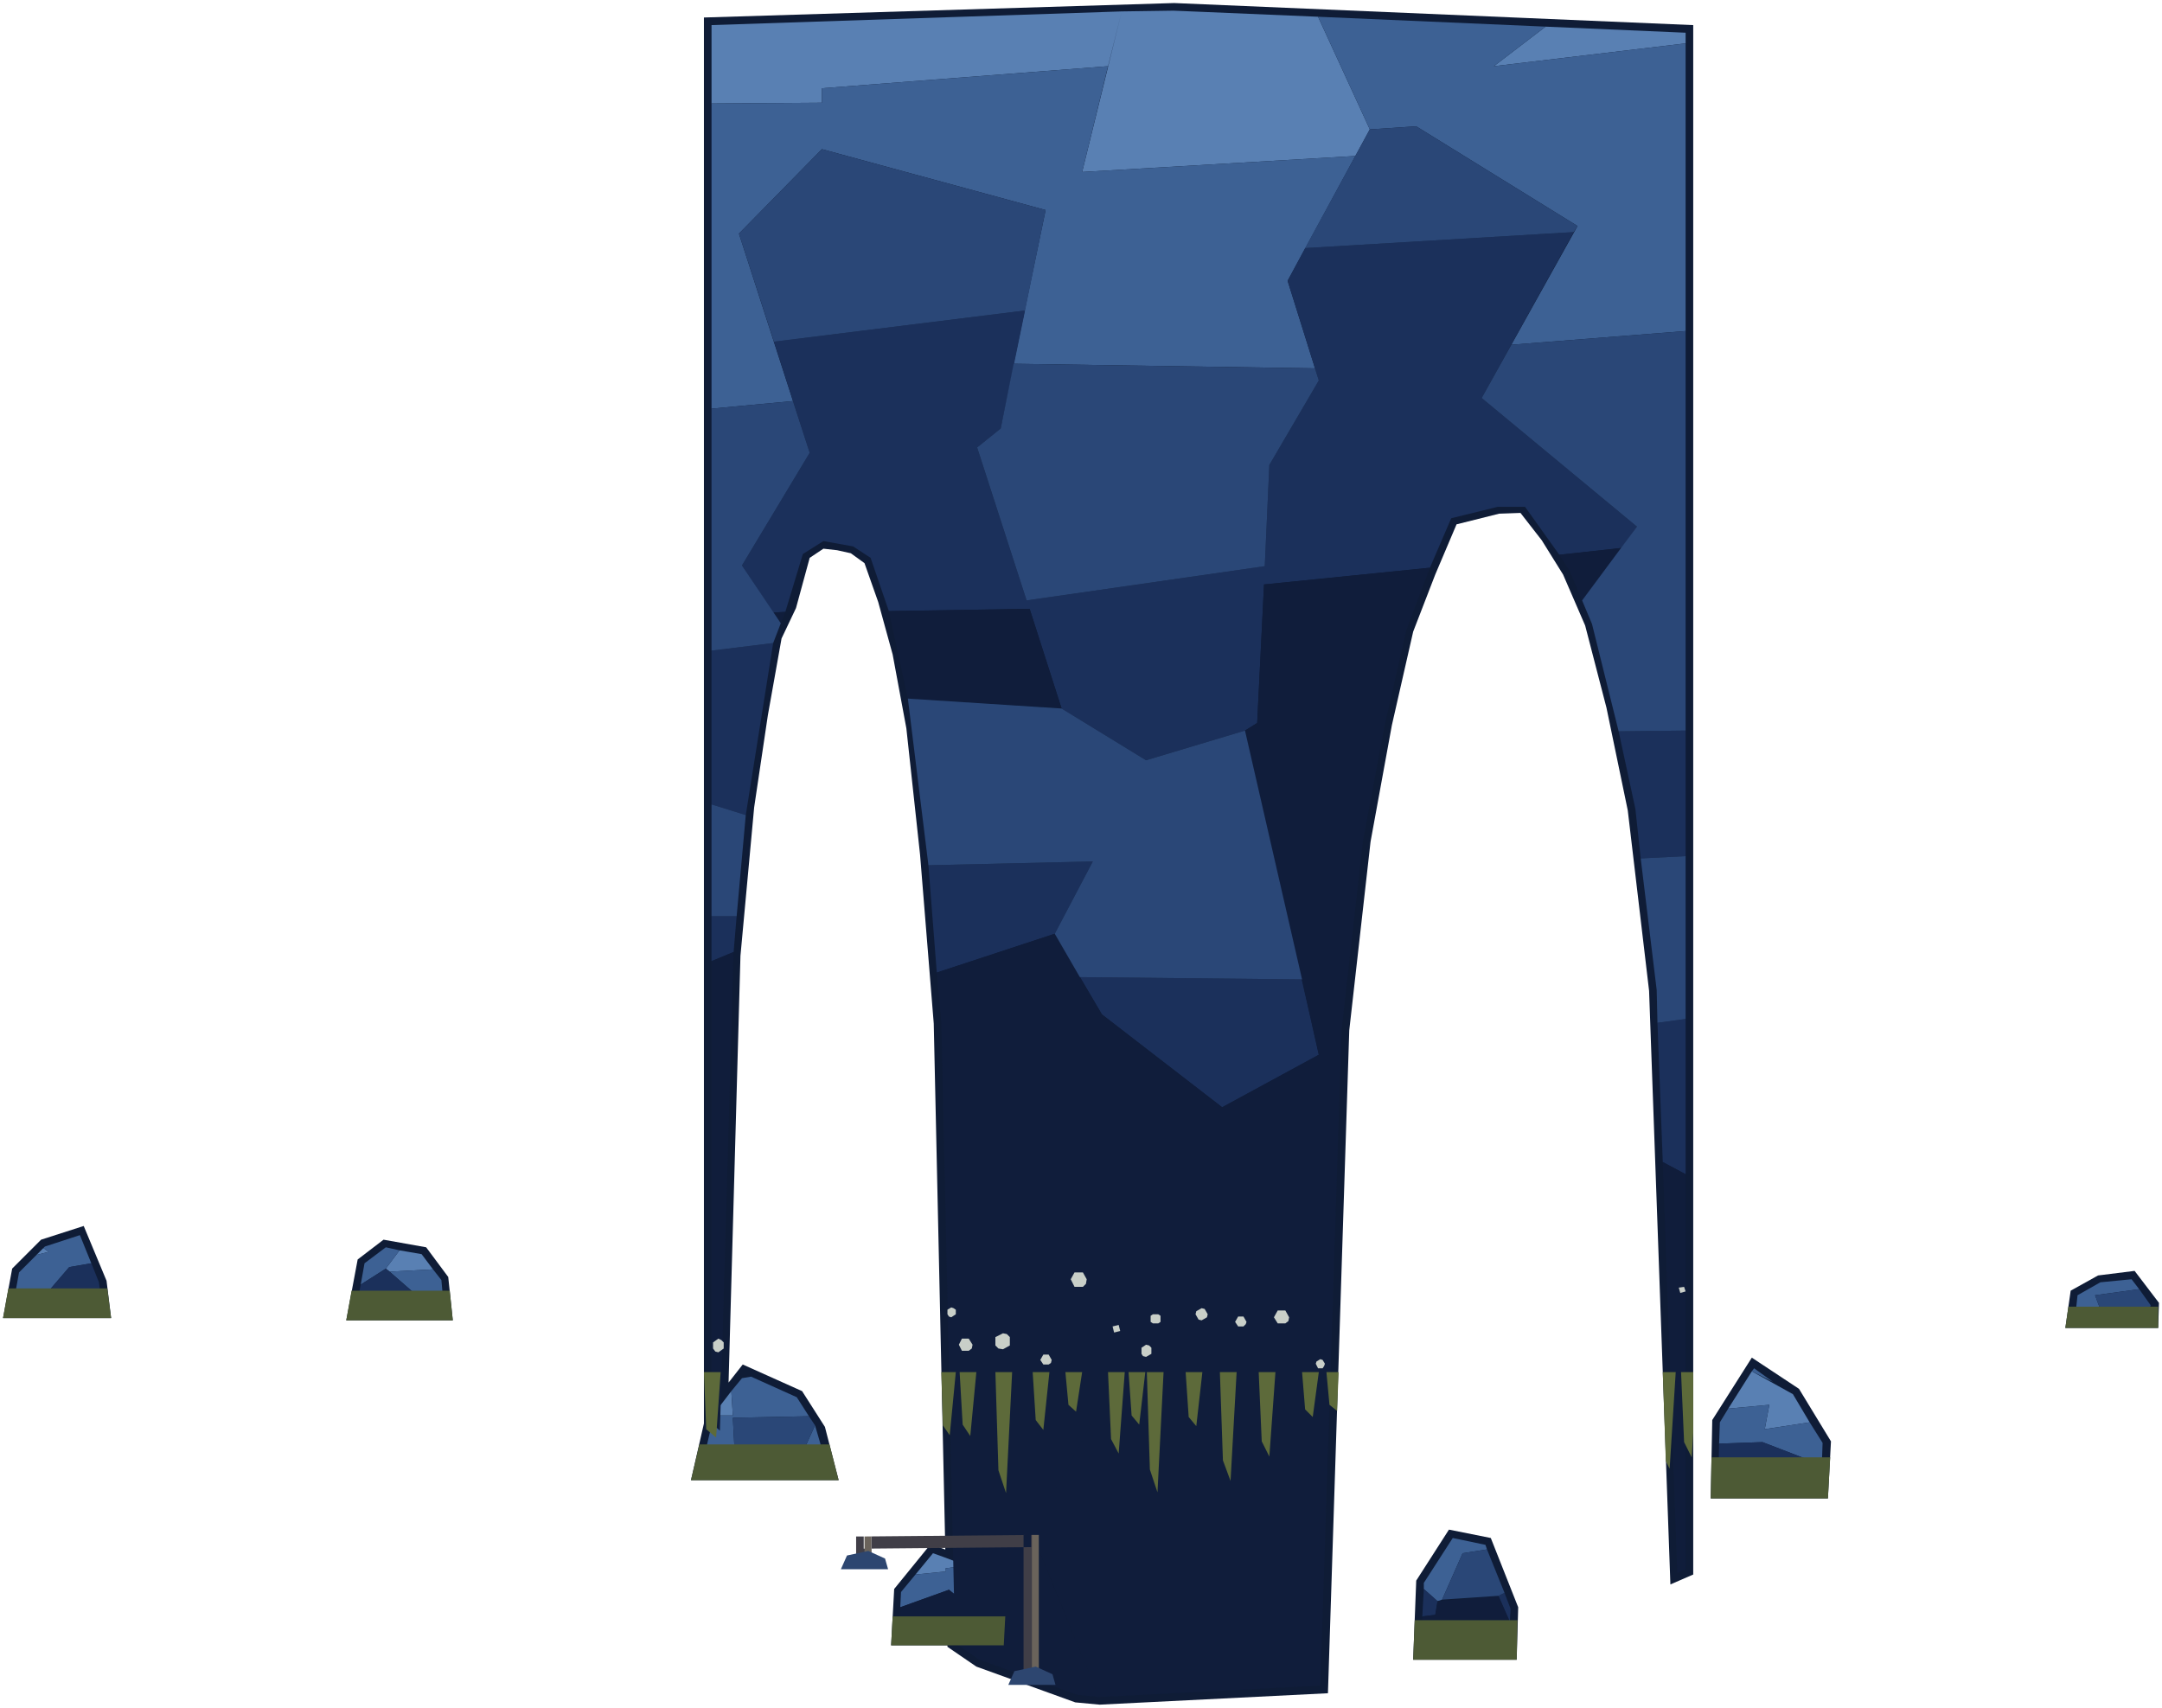
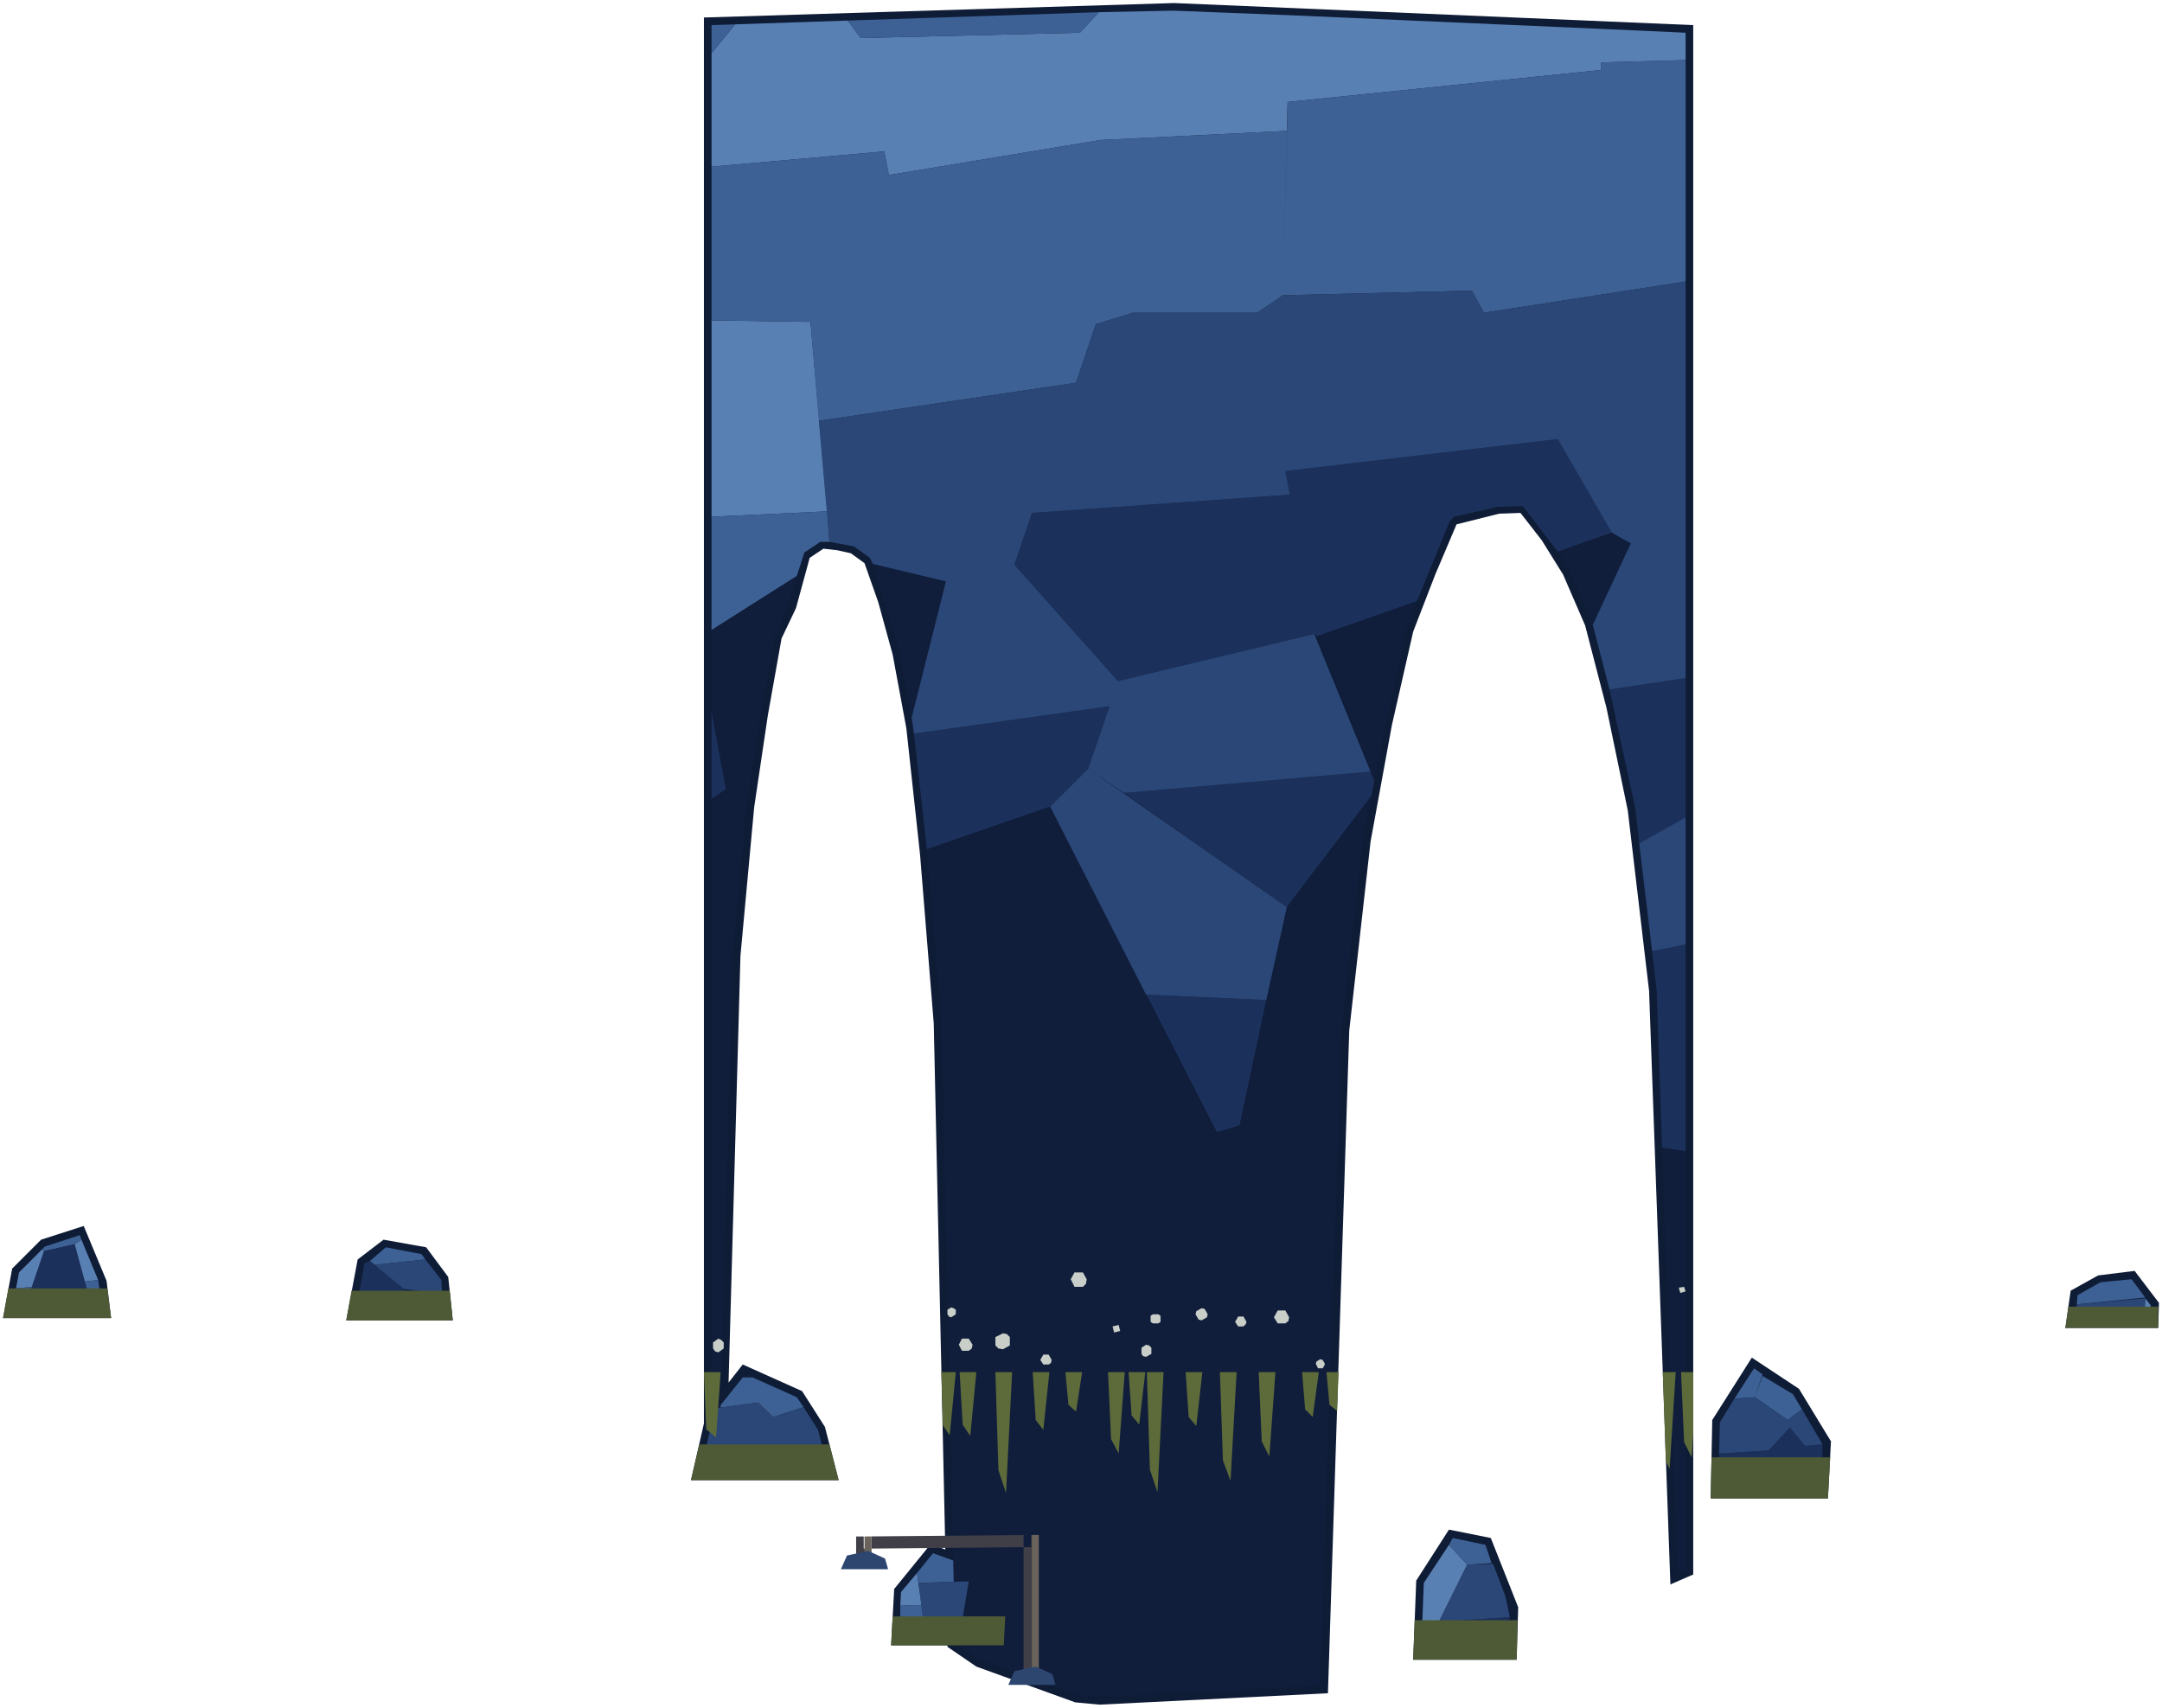
<svg xmlns="http://www.w3.org/2000/svg" width="2841" height="2244" viewBox="1375 3187 2841 2244">
  <path d="M1515 4870 L1485 4798 L1429 4816 L1391 4854 L1379 4919 L1521 4919 Z M1935 4826 L1879 4816 L1845 4842 L1830 4922 L1970 4922 L1964 4865 Z M4180 4857 L4132 4863 L4096 4883 L4089 4932 L4211 4932 L4212 4899 Z M2429 5015 L2351 4980 L2304 5040 L2283 5132 L2477 5132 L2459 5062 Z M3739 5012 L3677 4971 L3625 5053 L3623 5156 L3777 5156 L3781 5081 Z M3334 5208 L3279 5197 L3236 5264 L3232 5368 L3368 5368 L3370 5299 Z M2657 5238 L2598 5216 L2550 5275 L2546 5349 L2694 5349 L2697 5295 Z M2300 5062 L2330 5089 L2348 4443 L2366 4248 L2384 4127 L2402 4026 L2421 3986 L2439 3920 L2457 3908 L2475 3910 L2493 3914 L2511 3927 L2529 3978 L2548 4047 L2566 4144 L2584 4310 L2602 4532 L2620 5351 L2658 5377 L2788 5424 L2820 5427 L3120 5412 L3148 4541 L3176 4293 L3204 4140 L3232 4017 L3261 3942 L3289 3876 L3345 3862 L3373 3861 L3401 3897 L3429 3942 L3458 4009 L3486 4117 L3514 4252 L3542 4489 L3570 5269 L3600 5256 L3600 3220 L2918 3191 L2300 3210 Z" fill="#0f1c36" />
-   <path d="M1439 4832 L1432 4827 L1423 4836 Z M1882 4854 L1887 4858 L1944 4855 L1929 4835 L1900 4830 Z M3694 5065 L3753 5056 L3731 5019 L3677 4989 L3646 5038 L3700 5033 Z M2336 5015 L2313 5045 L2313 5047 L2338 5047 Z M2644 5244 L2615 5233 L2617 5248 Z M2615 5233 L2601 5228 L2578 5256 L2618 5252 Z M3338 3274 L3590 3244 L3590 3230 L3406 3222 Z M2455 3322 L2455 3303 L2831 3274 L2849 3202 L2310 3220 L2310 3323 Z M2797 3413 L3156 3392 L3175 3357 L3107 3209 L2917 3201 L2849 3202 Z" fill="#5980b3" />
-   <path d="M1439 4832 L1423 4836 L1400 4859 L1391 4909 L1417 4909 L1466 4852 L1495 4847 L1480 4810 L1434 4825 L1432 4827 Z M1849 4875 L1882 4854 L1900 4830 L1882 4826 L1854 4847 Z M1934 4899 L1957 4891 L1955 4869 L1944 4855 L1887 4858 Z M2313 5047 L2299 5107 L2341 5107 L2338 5050 L2438 5048 L2422 5023 L2362 4996 L2350 4998 L2336 5015 L2338 5047 Z M2444 5120 L2463 5118 L2446 5060 L2431 5093 Z M2578 5256 L2559 5279 L2558 5299 L2622 5276 L2638 5289 L2677 5293 L2679 5288 L2651 5246 L2644 5244 L2617 5248 L2618 5252 Z M4186 4881 L4176 4868 L4135 4872 L4105 4889 L4102 4917 L4137 4913 L4128 4889 Z M3705 5003 L3680 4985 L3677 4989 Z M3634 5084 L3691 5082 L3769 5112 L3770 5083 L3753 5056 L3694 5065 L3700 5033 L3646 5038 L3635 5056 Z M3329 5223 L3327 5217 L3284 5208 L3246 5267 L3246 5275 L3264 5291 L3270 5289 L3297 5228 Z M3175 3357 L3236 3353 L3448 3484 L3361 3640 L3590 3622 L3590 3244 L3338 3274 L3406 3222 L3107 3209 Z M2455 3322 L2310 3323 L2310 3724 L2417 3714 L2346 3494 L2455 3383 L2749 3463 L2707 3665 L3103 3671 L3067 3556 L3156 3392 L2797 3413 L2831 3274 L2455 3303 Z" fill="#3d6194" />
-   <path d="M1466 4852 L1417 4909 L1510 4909 L1505 4872 L1495 4847 Z M1934 4899 L1882 4854 L1849 4875 L1842 4912 L1930 4912 Z M3683 5133 L3681 5146 L3768 5146 L3769 5112 L3691 5082 L3634 5084 L3633 5139 Z M3264 5291 L3246 5275 L3244 5311 L3261 5309 Z M3359 5318 L3360 5301 L3352 5280 L3344 5284 Z M2439 3782 L2350 3930 L2391 3992 L2407 3991 L2430 3915 L2457 3898 L2496 3905 L2519 3920 L2543 3990 L2728 3987 L2770 4118 L2881 4186 L3011 4147 L3027 4137 L3036 3955 L3254 3933 L3282 3868 L3343 3853 L3379 3853 L3424 3916 L3506 3907 L3526 3879 L3322 3710 L3443 3492 L3090 3513 L3067 3556 L3108 3687 L3043 3798 L3037 3931 L2724 3976 L2659 3775 L2690 3750 L2722 3595 L2392 3636 Z M2310 4042 L2310 4244 L2355 4258 L2391 4032 Z M2595 4324 L2606 4465 L2761 4414 L2811 4319 Z M2310 4391 L2310 4450 L2339 4438 L2343 4391 Z M3590 4312 L3590 4147 L3502 4148 L3524 4250 L3531 4315 Z M2981 4642 L3108 4573 L3086 4474 L2794 4471 L2823 4520 Z M3553 4531 L3560 4714 L3590 4730 L3590 4526 Z" fill="#1b305b" />
-   <path d="M1934 4899 L1930 4912 L1959 4912 L1957 4891 Z M2299 5107 L2295 5122 L2445 5122 L2431 5093 L2341 5107 Z M2558 5299 L2556 5339 L2685 5339 L2686 5303 L2677 5293 L2638 5289 L2622 5276 Z M3683 5133 L3633 5139 L3633 5146 L3681 5146 Z M3344 5284 L3264 5291 L3261 5309 L3244 5311 L3242 5358 L3359 5358 L3359 5318 Z M2391 3992 L2401 4006 L2407 3991 Z M2770 4118 L2728 3987 L2543 3990 L2568 4105 Z M3036 3955 L3027 4137 L3011 4147 L3108 4573 L2981 4642 L2823 4520 L2761 4414 L2606 4465 L2612 4531 L2630 5346 L2662 5368 L2790 5414 L2819 5417 L2820 5417 L3110 5402 L3138 4540 L3166 4292 L3195 4138 L3223 4015 L3254 3933 Z M2731 5202 L2756 5262 L2819 5417 Z M2810 5056 L2842 4997 L2731 5202 Z M3047 5253 L2977 4986 L3086 5404 Z M2310 4450 L2310 5057 L2321 5067 L2339 4438 Z M3506 3907 L3424 3916 L3438 3938 L3454 3976 Z M3560 4714 L3579 5254 L3590 5249 L3590 4730 Z" fill="#101d3b" />
-   <path d="M4137 4913 L4102 4917 L4101 4922 L4198 4922 L4201 4902 L4186 4881 L4128 4889 Z M2338 5050 L2341 5107 L2431 5093 L2446 5060 L2438 5048 Z M2445 5122 L2464 5122 L2463 5118 Z M3270 5289 L3344 5284 L3352 5280 L3329 5223 L3297 5228 Z M2722 3595 L2749 3463 L2455 3383 L2346 3494 L2392 3636 Z M2391 4032 L2401 4006 L2350 3930 L2439 3782 L2417 3714 L2310 3724 L2310 4042 Z M2724 3976 L3037 3931 L3043 3798 L3108 3687 L3103 3671 L2707 3665 L2690 3750 L2659 3775 Z M2811 4319 L2761 4414 L2794 4471 L3086 4474 L3011 4147 L2881 4186 L2770 4118 L2568 4105 L2595 4324 Z M2310 4244 L2310 4391 L2343 4391 L2355 4258 Z M3443 3492 L3448 3484 L3236 3353 L3175 3357 L3090 3513 Z M3454 3976 L3467 4007 L3502 4148 L3590 4147 L3590 3622 L3361 3640 L3322 3710 L3526 3879 Z M3531 4315 L3552 4488 L3553 4531 L3590 4526 L3590 4312 Z" fill="#2a4777" />
+   <path d="M1486 4871 L1504 4869 L1482 4816 L1473 4822 Z M1433 4831 L1430 4829 L1400 4859 L1396 4880 L1417 4878 Z M4193 4911 L4201 4910 L4201 4902 L4194 4893 Z M4103 4907 L4101 4922 L4118 4922 Z M3243 5344 L3252 5346 L3303 5243 L3279 5217 L3246 5267 Z M2580 5254 L2559 5279 L2558 5297 L2586 5296 Z M2643 5298 L2685 5295 L2655 5253 L2649 5257 Z M3479 3269 L3590 3266 L3590 3230 L3480 3225 Z M3067 3321 L3479 3279 L3480 3225 L3070 3207 Z M2794 3230 L2821 3371 L3066 3359 L3070 3207 L2917 3201 L2819 3203 Z M2310 3257 L2310 3406 L2537 3386 L2543 3417 L2821 3371 L2794 3230 L2506 3237 L2489 3214 L2341 3219 Z M2440 3610 L2310 3608 L2310 3866 L2462 3859 Z" fill="#5980b3" />
+   <path d="M1433 4831 L1473 4822 L1482 4816 L1480 4810 L1434 4825 L1430 4829 Z M1861 4844 L1867 4849 L1934 4842 L1929 4835 L1882 4826 Z M1497 4909 L1510 4909 L1504 4869 L1486 4871 Z M1417 4878 L1396 4880 L1391 4909 L1406 4909 Z M2431 5036 L2422 5023 L2364 4997 L2351 4997 L2319 5037 L2371 5030 L2391 5049 Z M2648 5265 L2649 5257 L2655 5253 L2651 5246 L2601 5228 L2580 5254 L2582 5267 Z M2558 5297 L2558 5312 L2588 5314 L2586 5296 Z M4194 4892 L4176 4868 L4135 4872 L4105 4889 L4104 4901 Z M4193 4911 L4193 4922 L4201 4922 L4201 4910 Z M3681 5023 L3691 4993 L3680 4985 L3654 5025 Z M3724 5053 L3743 5039 L3731 5019 L3691 4995 L3681 5023 Z M3303 5243 L3335 5241 L3327 5217 L3284 5208 L3279 5217 Z M2643 5298 L2639 5319 L2665 5339 L2685 5339 L2685 5295 Z M2506 3237 L2794 3230 L2819 3203 L2489 3214 Z M2341 3219 L2310 3220 L2310 3257 Z M3479 3279 L3067 3321 L3061 3575 L3309 3569 L3325 3598 L3590 3557 L3590 3266 L3479 3269 L3477 3409 Z M3027 3598 L3061 3575 L3066 3359 L2821 3371 L2864 3598 Z M2537 3386 L2310 3406 L2310 3608 L2440 3610 L2451 3740 L2789 3690 L2815 3613 L2864 3598 L2821 3371 L2543 3417 Z M2422 3944 L2432 3913 L2453 3899 L2465 3899 L2462 3859 L2310 3866 L2310 4015 Z" fill="#3d6194" />
+   <path d="M1473 4822 L1433 4831 L1408 4904 L1494 4898 Z M1861 4844 L1854 4847 L1843 4907 L1899 4898 L1906 4881 Z M2392 5099 L2297 5114 L2295 5122 L2382 5122 L2394 5117 L2396 5122 L2464 5122 L2458 5098 L2393 5106 Z M2588 5314 L2558 5312 L2556 5339 L2598 5339 L2606 5321 Z M3245 5347 L3242 5358 L3254 5358 L3252 5346 Z M3699 5093 L3634 5097 L3634 5123 L3642 5134 L3633 5135 L3633 5146 L3651 5146 L3666 5129 L3769 5121 L3770 5085 L3747 5087 L3727 5063 Z M3252 5346 L3292 5358 L3359 5358 L3359 5312 L3266 5318 Z M3493 3887 L3422 3764 L3064 3806 L3070 3837 L2731 3861 L2708 3929 L2844 4082 L3102 4020 L3106 4023 L3237 3977 L3280 3872 L3286 3866 L3343 3853 L3376 3852 L3422 3912 Z M2310 4121 L2310 4237 L2329 4224 Z M3590 4261 L3590 4078 L3490 4093 L3524 4250 L3529 4295 Z M2755 4247 L2805 4197 L2833 4115 L2576 4151 L2593 4303 Z M3066 4379 L3177 4233 L3181 4213 L3176 4201 L2852 4229 Z M3590 4700 L3590 4428 L3546 4437 L3552 4489 L3559 4695 Z M2974 4675 L3004 4666 L3039 4501 L2881 4494 Z" fill="#1b305b" />
+   <path d="M1906 4881 L1894 4912 L1959 4912 L1956 4887 Z M1406 4909 L1497 4909 L1497 4909 L1494 4898 L1408 4904 Z M1899 4898 L1843 4907 L1842 4912 L1894 4912 Z M3666 5129 L3651 5146 L3762 5146 L3768 5143 L3769 5121 Z M3359 5316 L3360 5301 L3353 5284 Z M2639 5319 L2606 5321 L2598 5339 L2665 5339 Z M3254 5358 L3292 5358 L3252 5346 Z M2573 4130 L2618 3951 L2522 3928 L2557 4045 Z M2329 4224 L2310 4237 L2310 5057 L2321 5067 L2338 4443 L2356 4247 L2375 4125 L2393 4024 L2411 3983 L2422 3944 L2310 4015 L2310 4121 Z M3106 4023 L3136 4098 L3181 4213 L3223 4015 L3237 3977 Z M3066 4379 L3004 4666 L2974 4675 L2755 4247 L2593 4303 L2612 4531 L2630 5346 L2662 5368 L2790 5414 L2820 5417 L3110 5402 L3138 4540 L3166 4292 L3177 4233 Z M3493 3887 L3422 3912 L3438 3938 L3468 4008 L3518 3901 Z M3559 4695 L3579 5254 L3590 5249 L3590 4700 Z" fill="#101d3b" />
+   <path d="M1867 4849 L1906 4881 L1956 4887 L1955 4869 L1934 4842 Z M4118 4922 L4193 4922 L4194 4893 L4104 4901 L4103 4907 Z M3724 5053 L3681 5023 L3654 5025 L3635 5056 L3634 5097 L3699 5093 L3727 5063 L3747 5087 L3770 5085 L3743 5039 Z M2371 5030 L2319 5037 L2313 5045 L2297 5114 L2392 5099 L2393 5106 L2458 5098 L2450 5066 L2431 5036 L2391 5049 Z M3642 5134 L3634 5123 L3633 5135 Z M3353 5284 L3337 5242 L3303 5243 L3266 5318 L3359 5312 Z M2606 5321 L2639 5319 L2648 5265 L2582 5267 L2588 5314 Z M3070 3837 L3064 3806 L3422 3764 L3493 3887 L3518 3901 L3468 4008 L3490 4093 L3590 4078 L3590 3557 L3325 3598 L3309 3569 L3061 3575 L3027 3598 L2864 3598 L2815 3613 L2731 3861 Z M2573 4130 L2576 4151 L2833 4115 L2805 4197 L2852 4229 L3176 4201 L3102 4020 L2844 4082 L2708 3929 L2789 3690 L2451 3740 L2465 3899 L2497 3905 L2518 3920 L2522 3928 L2618 3951 Z M2755 4247 L2881 4494 L3039 4501 L3066 4379 L2805 4197 Z M3529 4295 L3546 4437 L3590 4428 L3590 4261 Z" fill="#2a4777" />
  <path d="M1379 4919 L1521 4919 L1516 4880 L1386 4880 Z M1830 4922 L1970 4922 L1966 4883 L1837 4883 Z M4089 4932 L4211 4932 L4211 4904 L4093 4904 Z M2283 5132 L2477 5132 L2465 5085 L2294 5085 Z M3623 5156 L3777 5156 L3780 5102 L3624 5102 Z M3232 5368 L3368 5368 L3369 5316 L3234 5316 Z M2546 5349 L2694 5349 L2696 5311 L2548 5311 Z" fill="#4d5a35" />
  <path d="M2779 5033 L2789 5042 L2797 4990 L2775 4990 Z M2862 5047 L2872 5059 L2880 4990 L2858 4990 Z M2736 5053 L2746 5066 L2754 4990 L2732 4990 Z M2623 5073 L2631 4990 L2612 4990 L2614 5060 Z M2640 5059 L2650 5074 L2658 4990 L2636 4990 Z M2835 5078 L2845 5097 L2853 4990 L2831 4990 Z M2303 5065 L2316 5076 L2322 4990 L2300 4990 Z M2687 5119 L2697 5149 L2705 4990 L2683 4990 Z M3122 5033 L3132 5041 L3134 4990 L3118 4990 Z M3090 5039 L3100 5049 L3108 4990 L3086 4990 Z M2937 5049 L2947 5061 L2955 4990 L2933 4990 Z M3033 5081 L3043 5101 L3051 4990 L3029 4990 Z M3588 5082 L3598 5102 L3600 5070 L3600 4990 L3584 4990 Z M3569 5117 L3577 4990 L3560 4990 L3564 5107 Z M2982 5106 L2992 5133 L3000 4990 L2978 4990 Z M2886 5118 L2896 5148 L2904 4990 L2882 4990 Z" fill="#5d6a3a" />
  <path d="M2787 4859 L2782 4868 L2787 4878 L2798 4878 L2802 4874 L2803 4868 L2798 4859 Z M2620 4908 L2620 4914 L2622 4917 L2625 4918 L2631 4914 L2631 4908 L2628 4906 L2625 4905 Z M2837 4930 L2839 4938 L2847 4936 L2845 4928 Z M2683 4944 L2683 4955 L2687 4959 L2693 4960 L2702 4955 L2702 4944 L2698 4940 L2693 4939 Z M2639 4946 L2635 4954 L2639 4962 L2648 4962 L2652 4959 L2653 4954 L2648 4946 Z M2312 4951 L2312 4959 L2315 4963 L2319 4964 L2326 4959 L2326 4951 L2323 4948 L2319 4946 Z M2875 4958 L2875 4966 L2877 4969 L2881 4970 L2888 4966 L2888 4958 L2885 4955 L2881 4954 Z M2746 4967 L2742 4974 L2746 4980 L2753 4980 L2756 4978 L2757 4974 L2753 4967 Z M3581 4879 L3583 4886 L3590 4884 L3588 4878 Z M2947 4910 L2946 4914 L2950 4921 L2954 4922 L2961 4918 L2962 4914 L2958 4907 L2954 4906 Z M3054 4909 L3049 4918 L3054 4926 L3064 4926 L3068 4923 L3069 4918 L3064 4909 Z M2887 4916 L2887 4924 L2890 4926 L2897 4926 L2900 4924 L2900 4916 L2897 4914 L2890 4914 Z M3002 4917 L2998 4924 L3002 4930 L3009 4930 L3012 4927 L3013 4924 L3009 4917 Z M3105 4976 L3104 4979 L3107 4985 L3113 4985 L3115 4982 L3116 4979 L3113 4974 L3110 4973 Z" fill="#c9cfc8" />
  <path d="M2500 5206 L2520 5206 L2520 5243 L2500 5243 Z M2720 5204 L2740 5204 L2740 5395 L2720 5395 Z M2510 5222 L2730 5220 L2730 5204 L2510 5206 Z" fill="#403e47" />
  <path d="M2511 5206 L2520 5206 L2520 5243 L2511 5243 Z M2731 5204 L2740 5204 L2740 5395 L2731 5395 Z" fill="#6a635b" />
  <path d="M2480 5249 L2488 5231 L2516 5225 L2538 5235 L2542 5249 Z M2700 5401 L2708 5383 L2736 5377 L2758 5387 L2762 5401 Z" fill="#2d4670" />
</svg>
